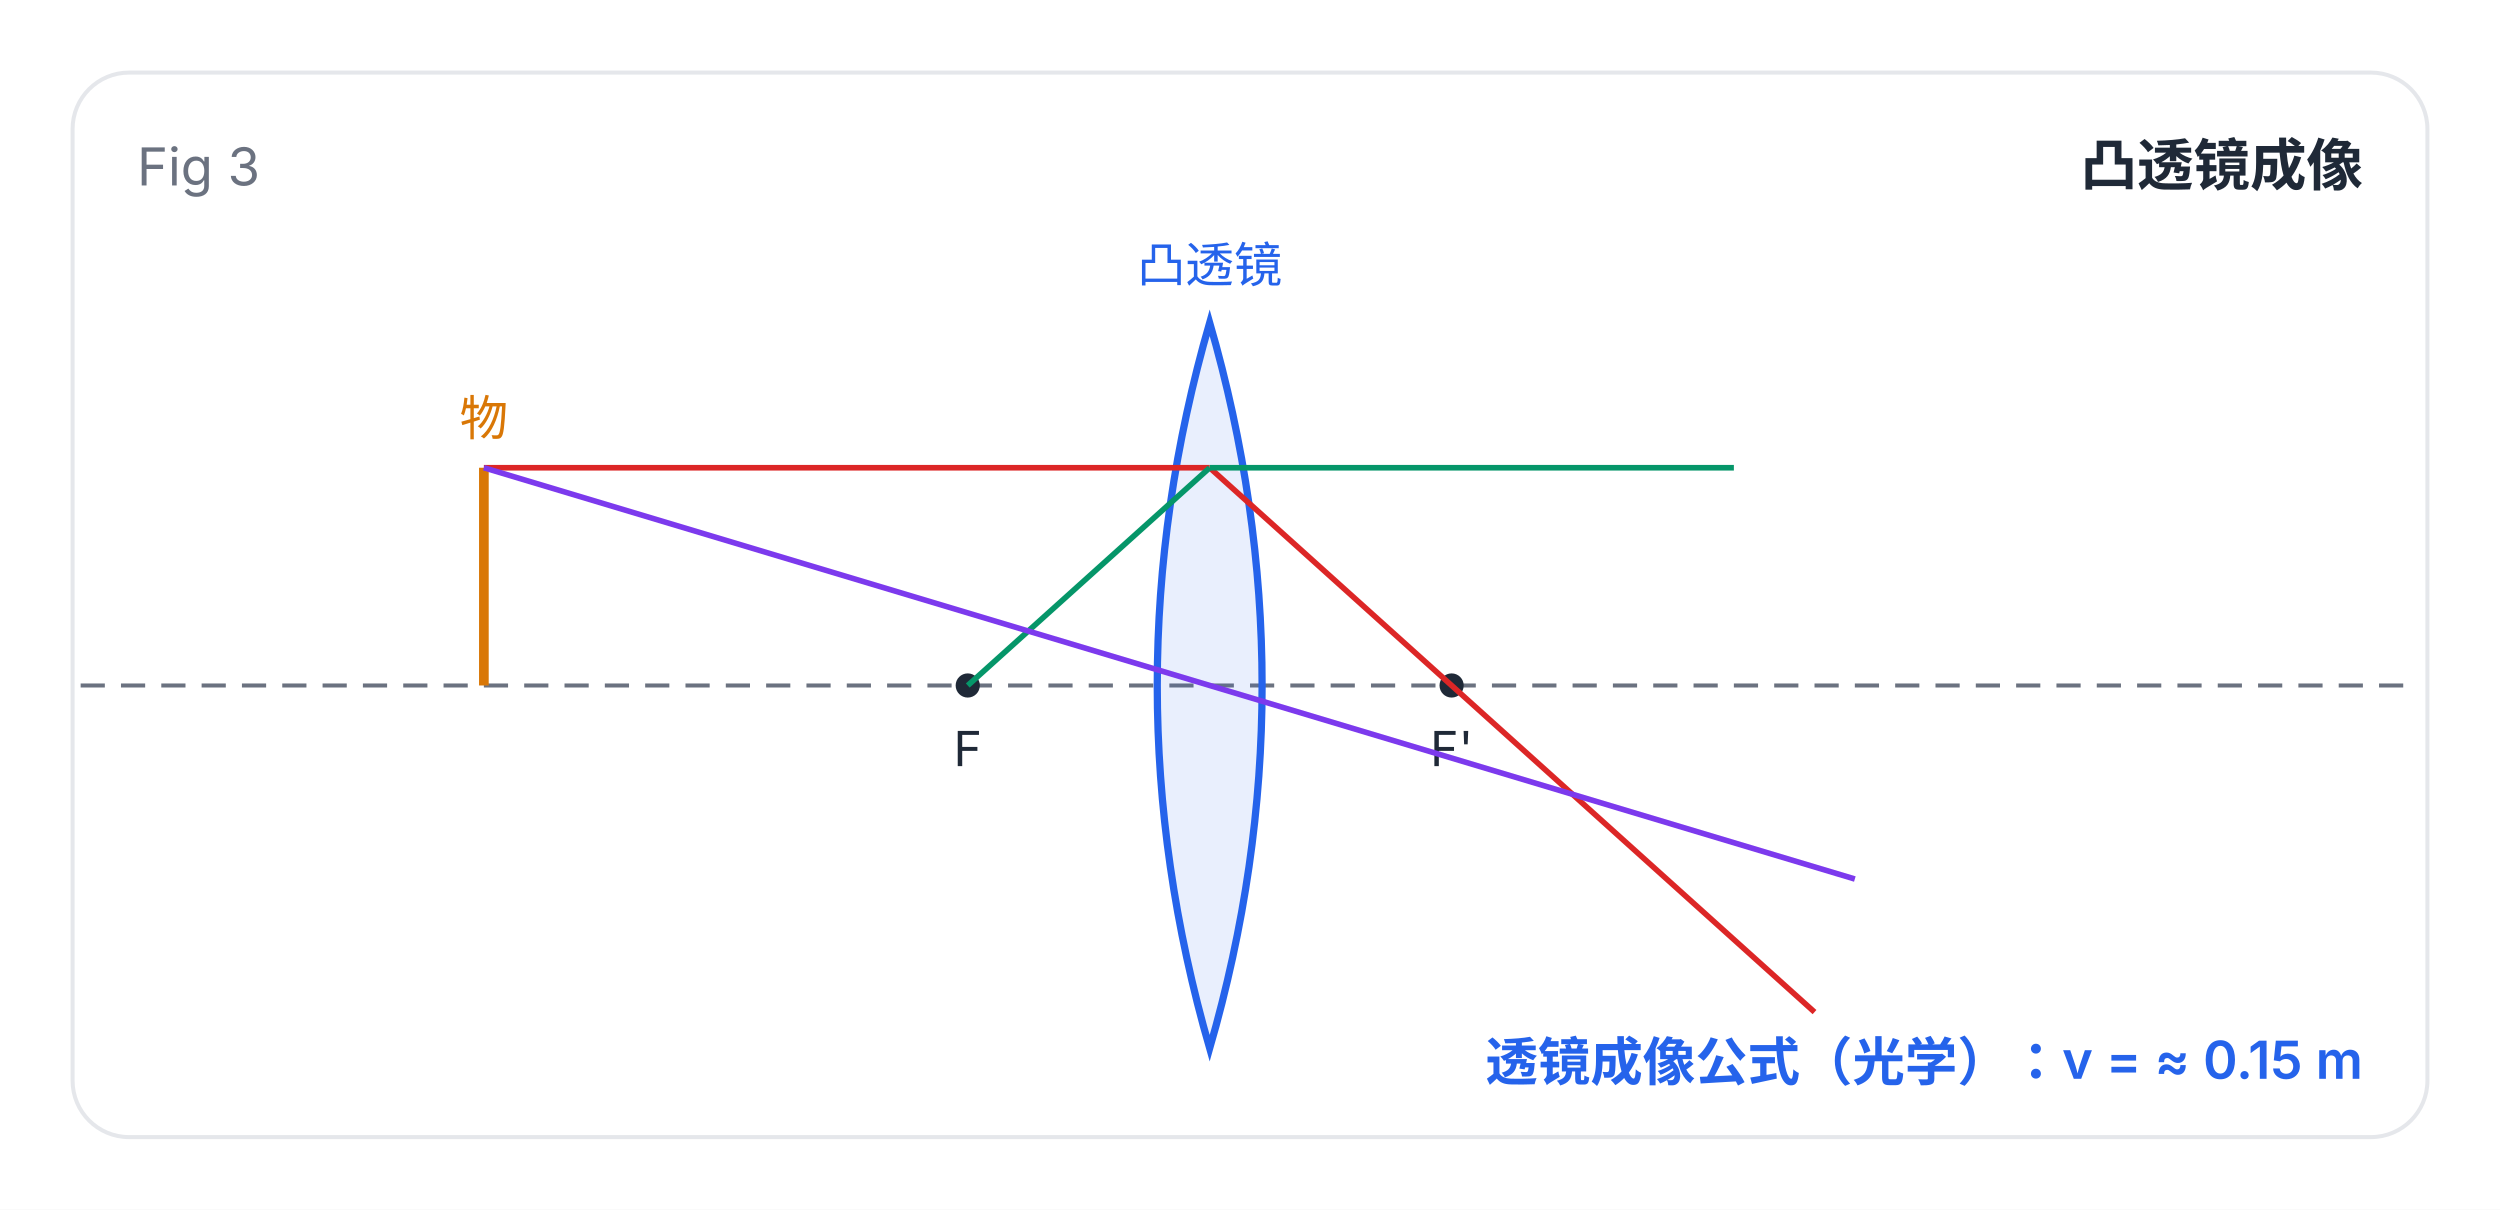
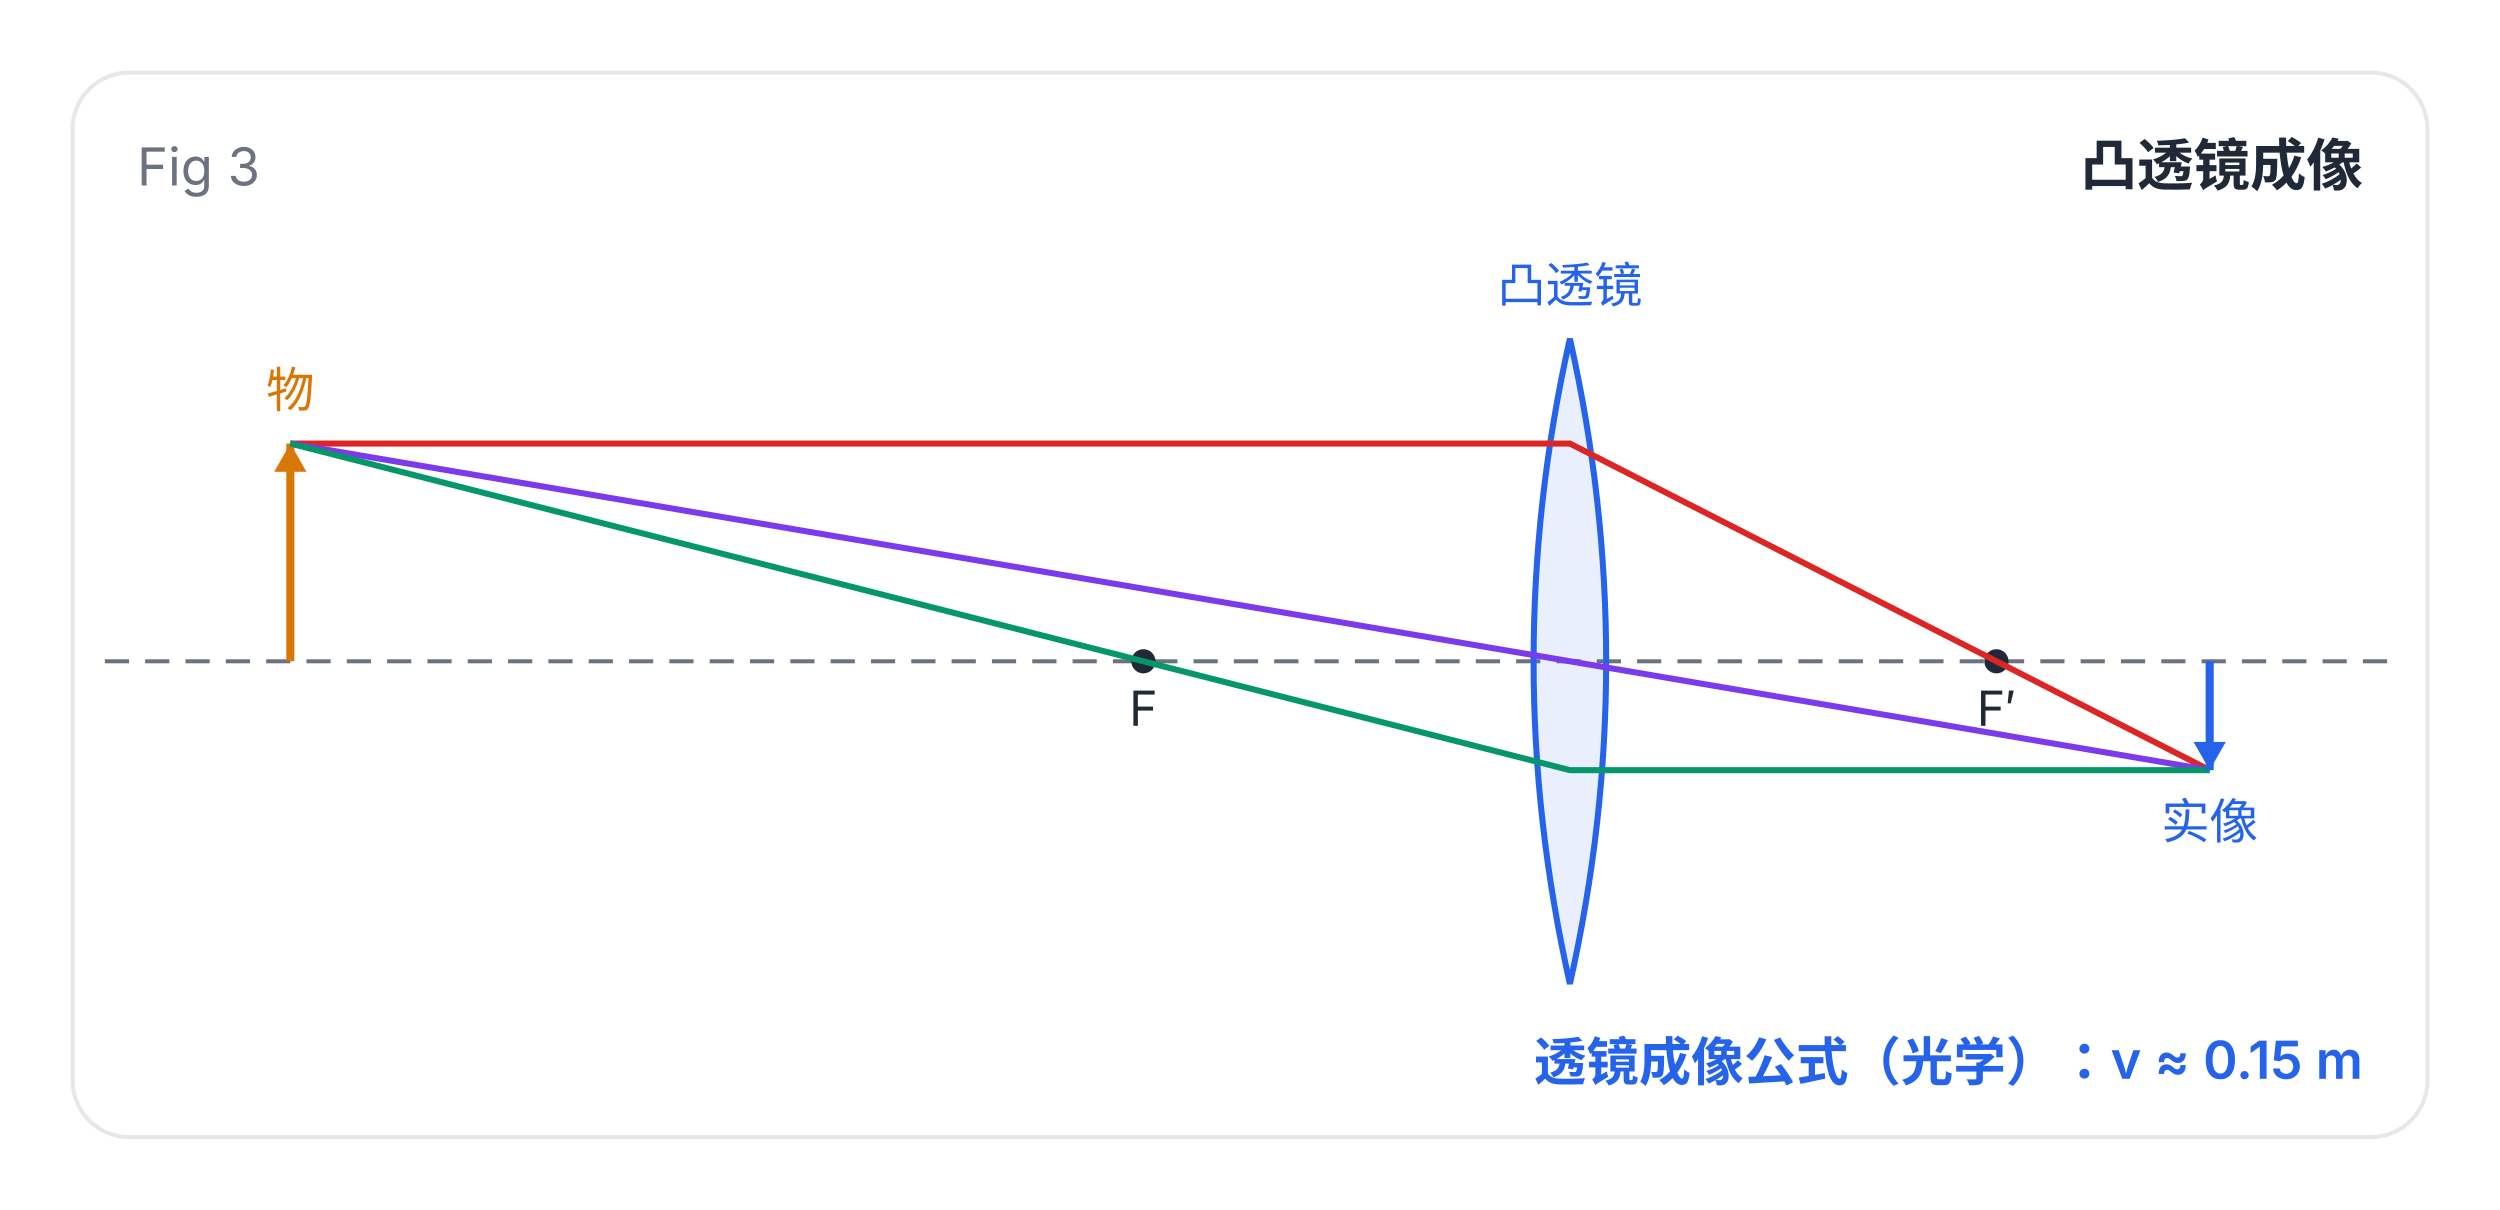
<svg xmlns="http://www.w3.org/2000/svg" viewBox="0 0 620 300" width="620" height="300" font-family="system-ui, -apple-system, 'Segoe UI', 'PingFang SC', 'Microsoft YaHei', sans-serif">
  <rect x="0" y="0" width="620" height="300" fill="#ffffff" />
  <style>
.iso-label { font-family: system-ui, -apple-system, 'Segoe UI', 'PingFang SC', 'Microsoft YaHei', sans-serif; }
.iso-readout { font-variant-numeric: tabular-nums; }
- @media (prefers-reduced-motion: reduce) { animate, animateTransform, animateMotion { display: none; } }
+ .still-only { display: none; }
+ @media (prefers-reduced-motion: reduce) {
+   .motion-only { display: none; }
+   .still-only { display: inline; }
+ }
</style>
  <rect x="18" y="18" width="584" height="264" rx="14" fill="#ffffff" stroke="#e5e7eb" stroke-width="1" />
  <text x="34" y="46" font-size="13" fill="#6b7280" text-anchor="start" font-weight="400" opacity="1">Fig 3</text>
  <text x="586" y="46" font-size="14" fill="#1f2937" text-anchor="end" font-weight="600" opacity="1">凸透镜成像</text>
-   <text x="586" y="268" font-size="13" fill="#2563eb" text-anchor="end" font-weight="600" opacity="1">透镜成像公式（光学）：v = ≈ 0.15 m</text>
-   <line x1="20" y1="170" x2="600" y2="170" stroke="#6b7280" stroke-width="1" stroke-dasharray="6 4" />
-   <path d="M 300 80 Q 326 170 300 260 Q 274 170 300 80 Z" fill="rgba(37,99,235,0.10)" stroke="#2563eb" stroke-width="1.8" opacity="1" />
-   <text x="300" y="70" font-size="12" fill="#2563eb" text-anchor="middle" font-weight="400" opacity="1">凸透镜</text>
-   <circle cx="240" cy="170" r="3" fill="#1f2937" stroke="none" stroke-width="1" opacity="1" />
-   <circle cx="360" cy="170" r="3" fill="#1f2937" stroke="none" stroke-width="1" opacity="1" />
-   <text x="240" y="190" font-size="12" fill="#1f2937" text-anchor="middle" font-weight="400" opacity="1">F</text>
-   <text x="360" y="190" font-size="12" fill="#1f2937" text-anchor="middle" font-weight="400" opacity="1">F'</text>
-   <line x1="120" y1="170" x2="120" y2="116" stroke="#d97706" stroke-width="2.4" />
-   <text x="120" y="108" font-size="12" fill="#d97706" text-anchor="middle" font-weight="400" opacity="1">物</text>
-   <line x1="120" y1="116" x2="300" y2="116" stroke="#dc2626" stroke-width="1.4" />
-   <line x1="300" y1="116" x2="450" y2="251" stroke="#dc2626" stroke-width="1.4" />
-   <line x1="240" y1="170" x2="300" y2="116" stroke="#059669" stroke-width="1.4" />
-   <line x1="300" y1="116" x2="430" y2="116" stroke="#059669" stroke-width="1.4" />
-   <line x1="120" y1="116" x2="460" y2="218" stroke="#7c3aed" stroke-width="1.4" />
+   <text x="586" y="268" font-size="13" fill="#2563eb" text-anchor="end" font-weight="600" opacity="1">透镜成像公式（光学）：v ≈ 0.15 m</text>
+   <line x1="26" y1="164" x2="594" y2="164" stroke="#6b7280" stroke-width="1" stroke-dasharray="6 4" />
+   <path d="M 389.333 84 Q 407.333 164 389.333 244 Q 371.333 164 389.333 84 Z" fill="rgba(37,99,235,0.10)" stroke="#2563eb" stroke-width="1.5" opacity="1" />
+   <text x="389.33" y="75" font-size="12" fill="#2563eb" text-anchor="middle" font-weight="400" opacity="1">凸透镜</text>
+   <circle cx="283.56" cy="164" r="3" fill="#1f2937" stroke="none" stroke-width="1" opacity="1" />
+   <circle cx="495.11" cy="164" r="3" fill="#1f2937" stroke="none" stroke-width="1" opacity="1" />
+   <text x="283.56" y="180" font-size="12" fill="#1f2937" text-anchor="middle" font-weight="400" opacity="1">F</text>
+   <text x="495.11" y="180" font-size="12" fill="#1f2937" text-anchor="middle" font-weight="400" opacity="1">F′</text>
+   <line x1="72" y1="164" x2="72" y2="110" stroke="#d97706" stroke-width="2" />
+   <path d="M 72 110 L 68 117 L 76 117 Z" fill="#d97706" stroke="none" stroke-width="1" opacity="1" />
+   <text x="72" y="101" font-size="12" fill="#d97706" text-anchor="middle" font-weight="400" opacity="1">物</text>
+   <path class="lens-ray" d="M 72 110 L 389.33 110 L 548 191" fill="none" stroke="#dc2626" stroke-width="1.5" opacity="1" />
+   <path class="lens-ray" d="M 72 110 L 389.33 164 L 548 191" fill="none" stroke="#7c3aed" stroke-width="1.5" opacity="1" />
+   <path class="lens-ray" d="M 72 110 L 389.33 191 L 548 191" fill="none" stroke="#059669" stroke-width="1.5" opacity="1" />
+   <line class="lens-image" x1="548" y1="164" x2="548" y2="191" stroke="#2563eb" stroke-width="2" />
+   <path d="M 548 191 L 544 184 L 552 184 Z" fill="#2563eb" stroke="none" stroke-width="1" opacity="1" />
+   <text x="548" y="208" font-size="12" fill="#2563eb" text-anchor="middle" font-weight="400" opacity="1">实像</text>
</svg>
